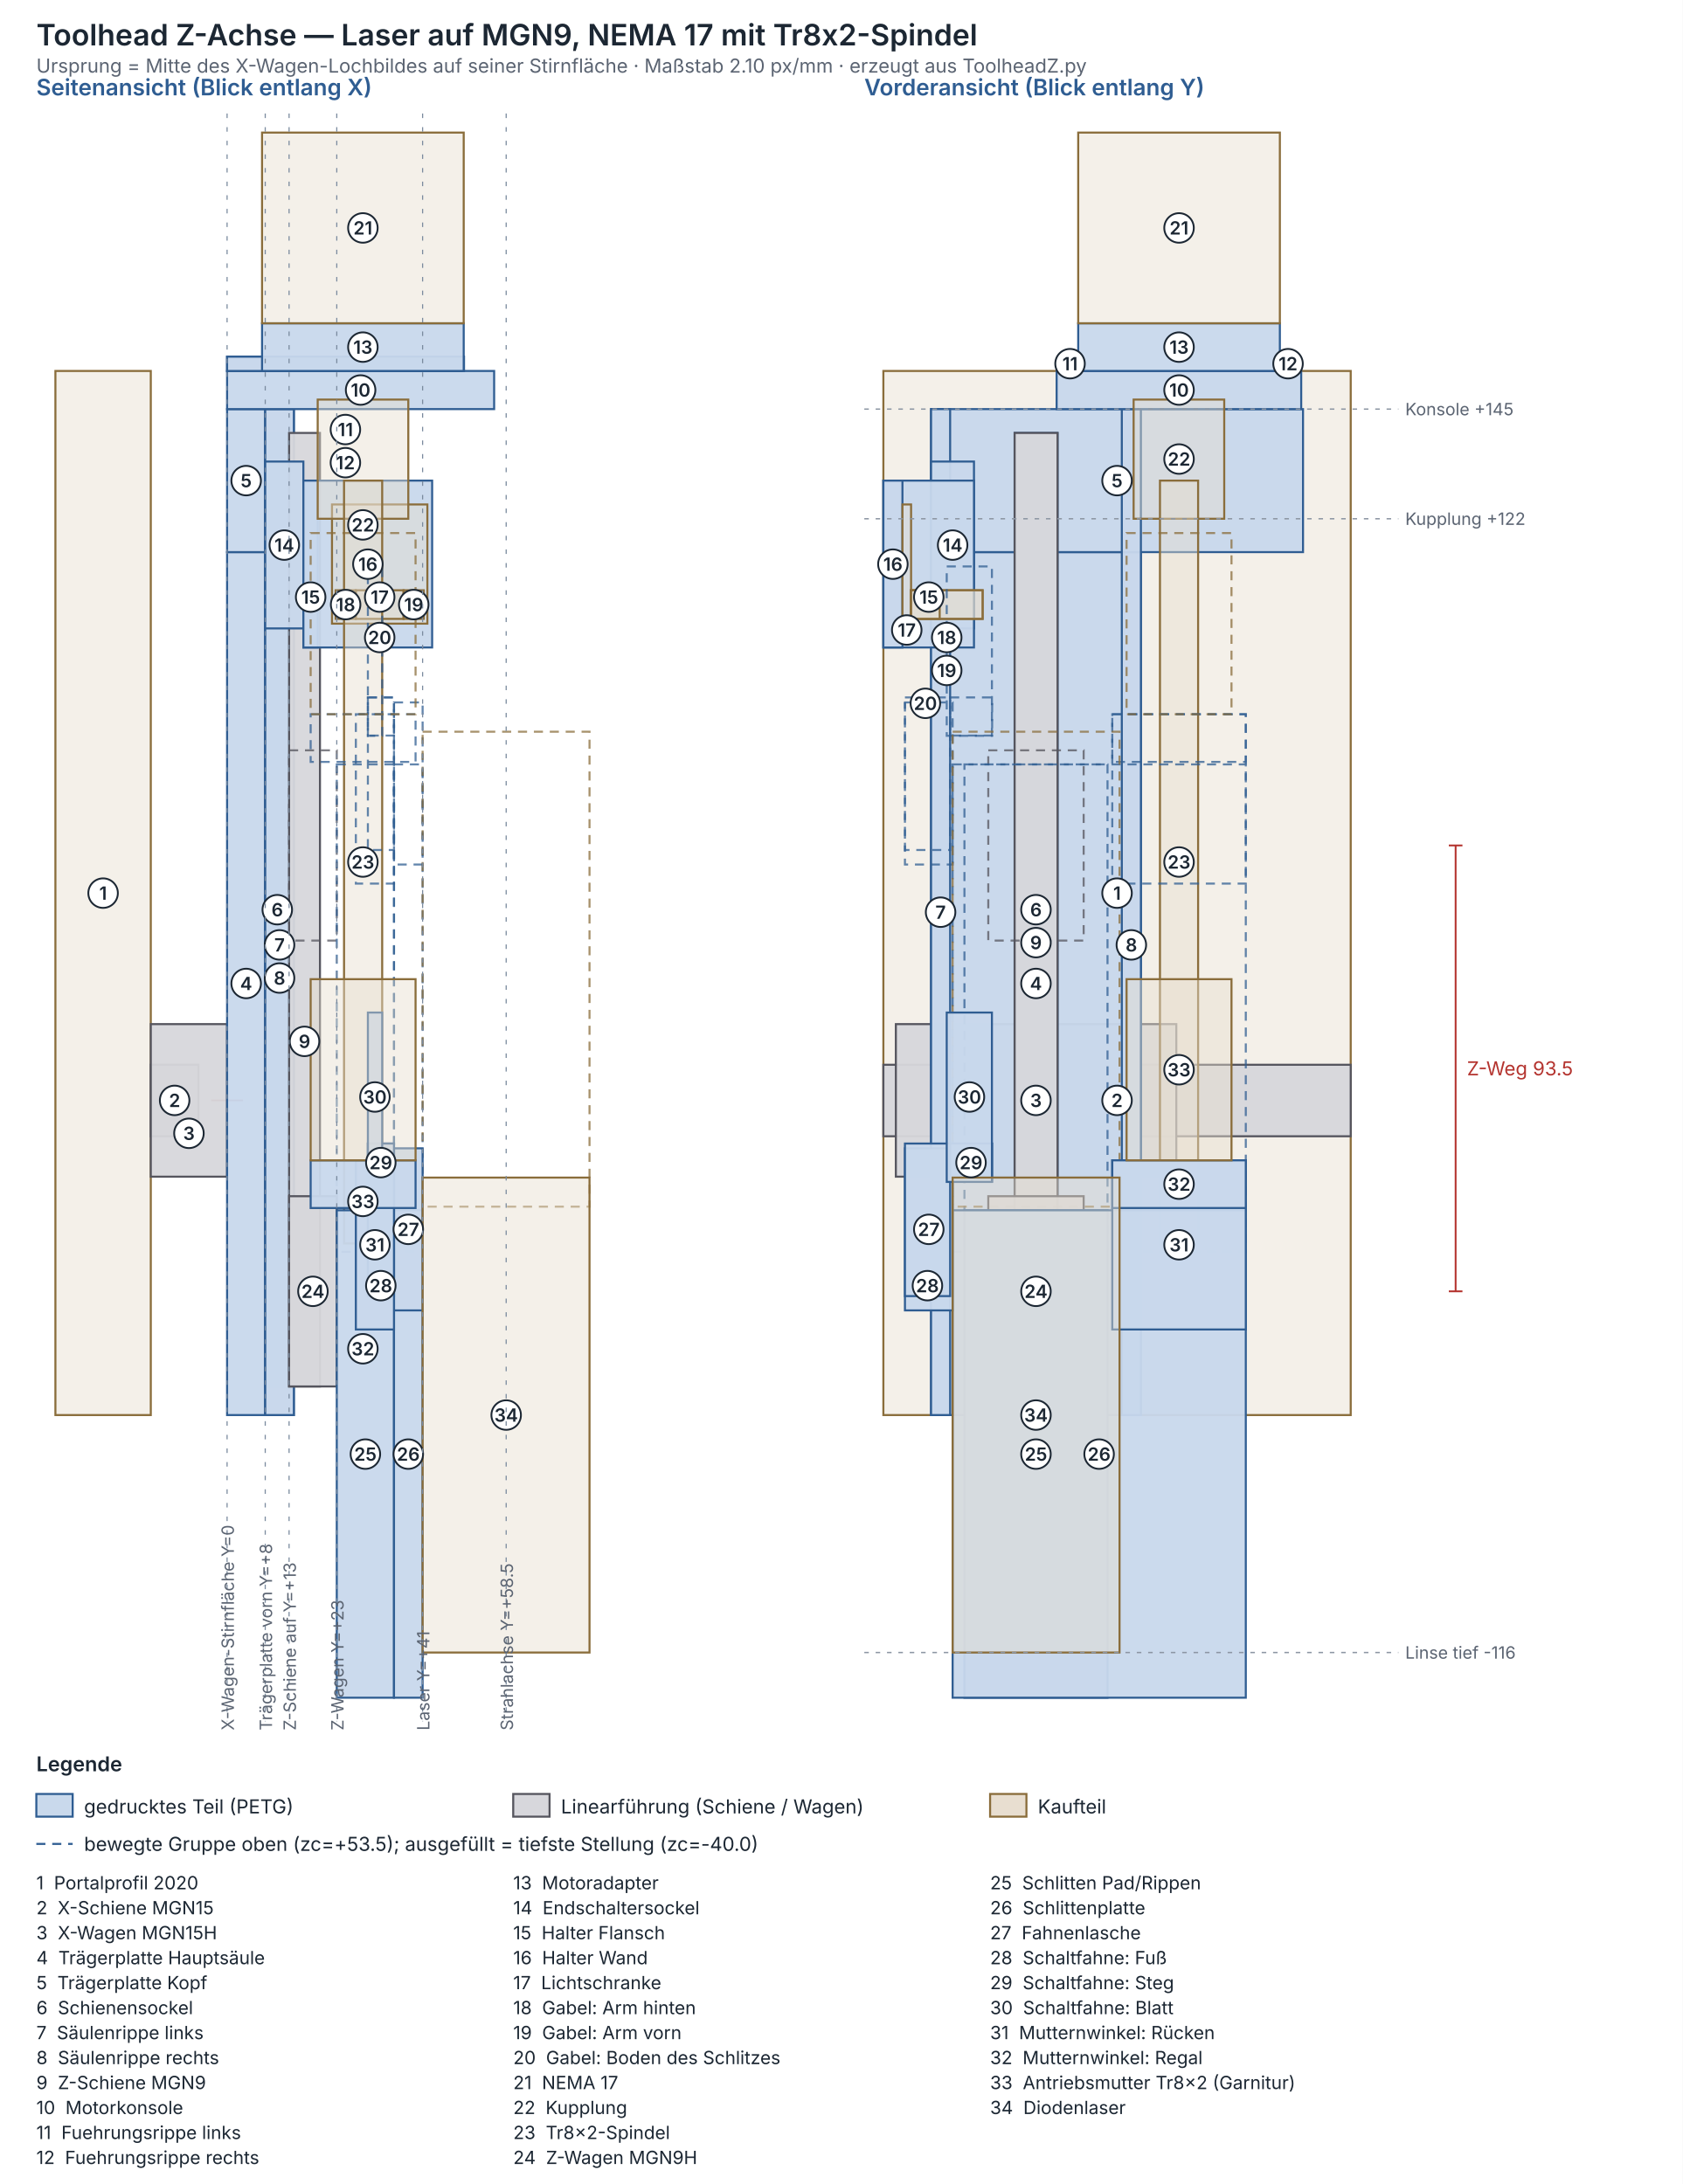
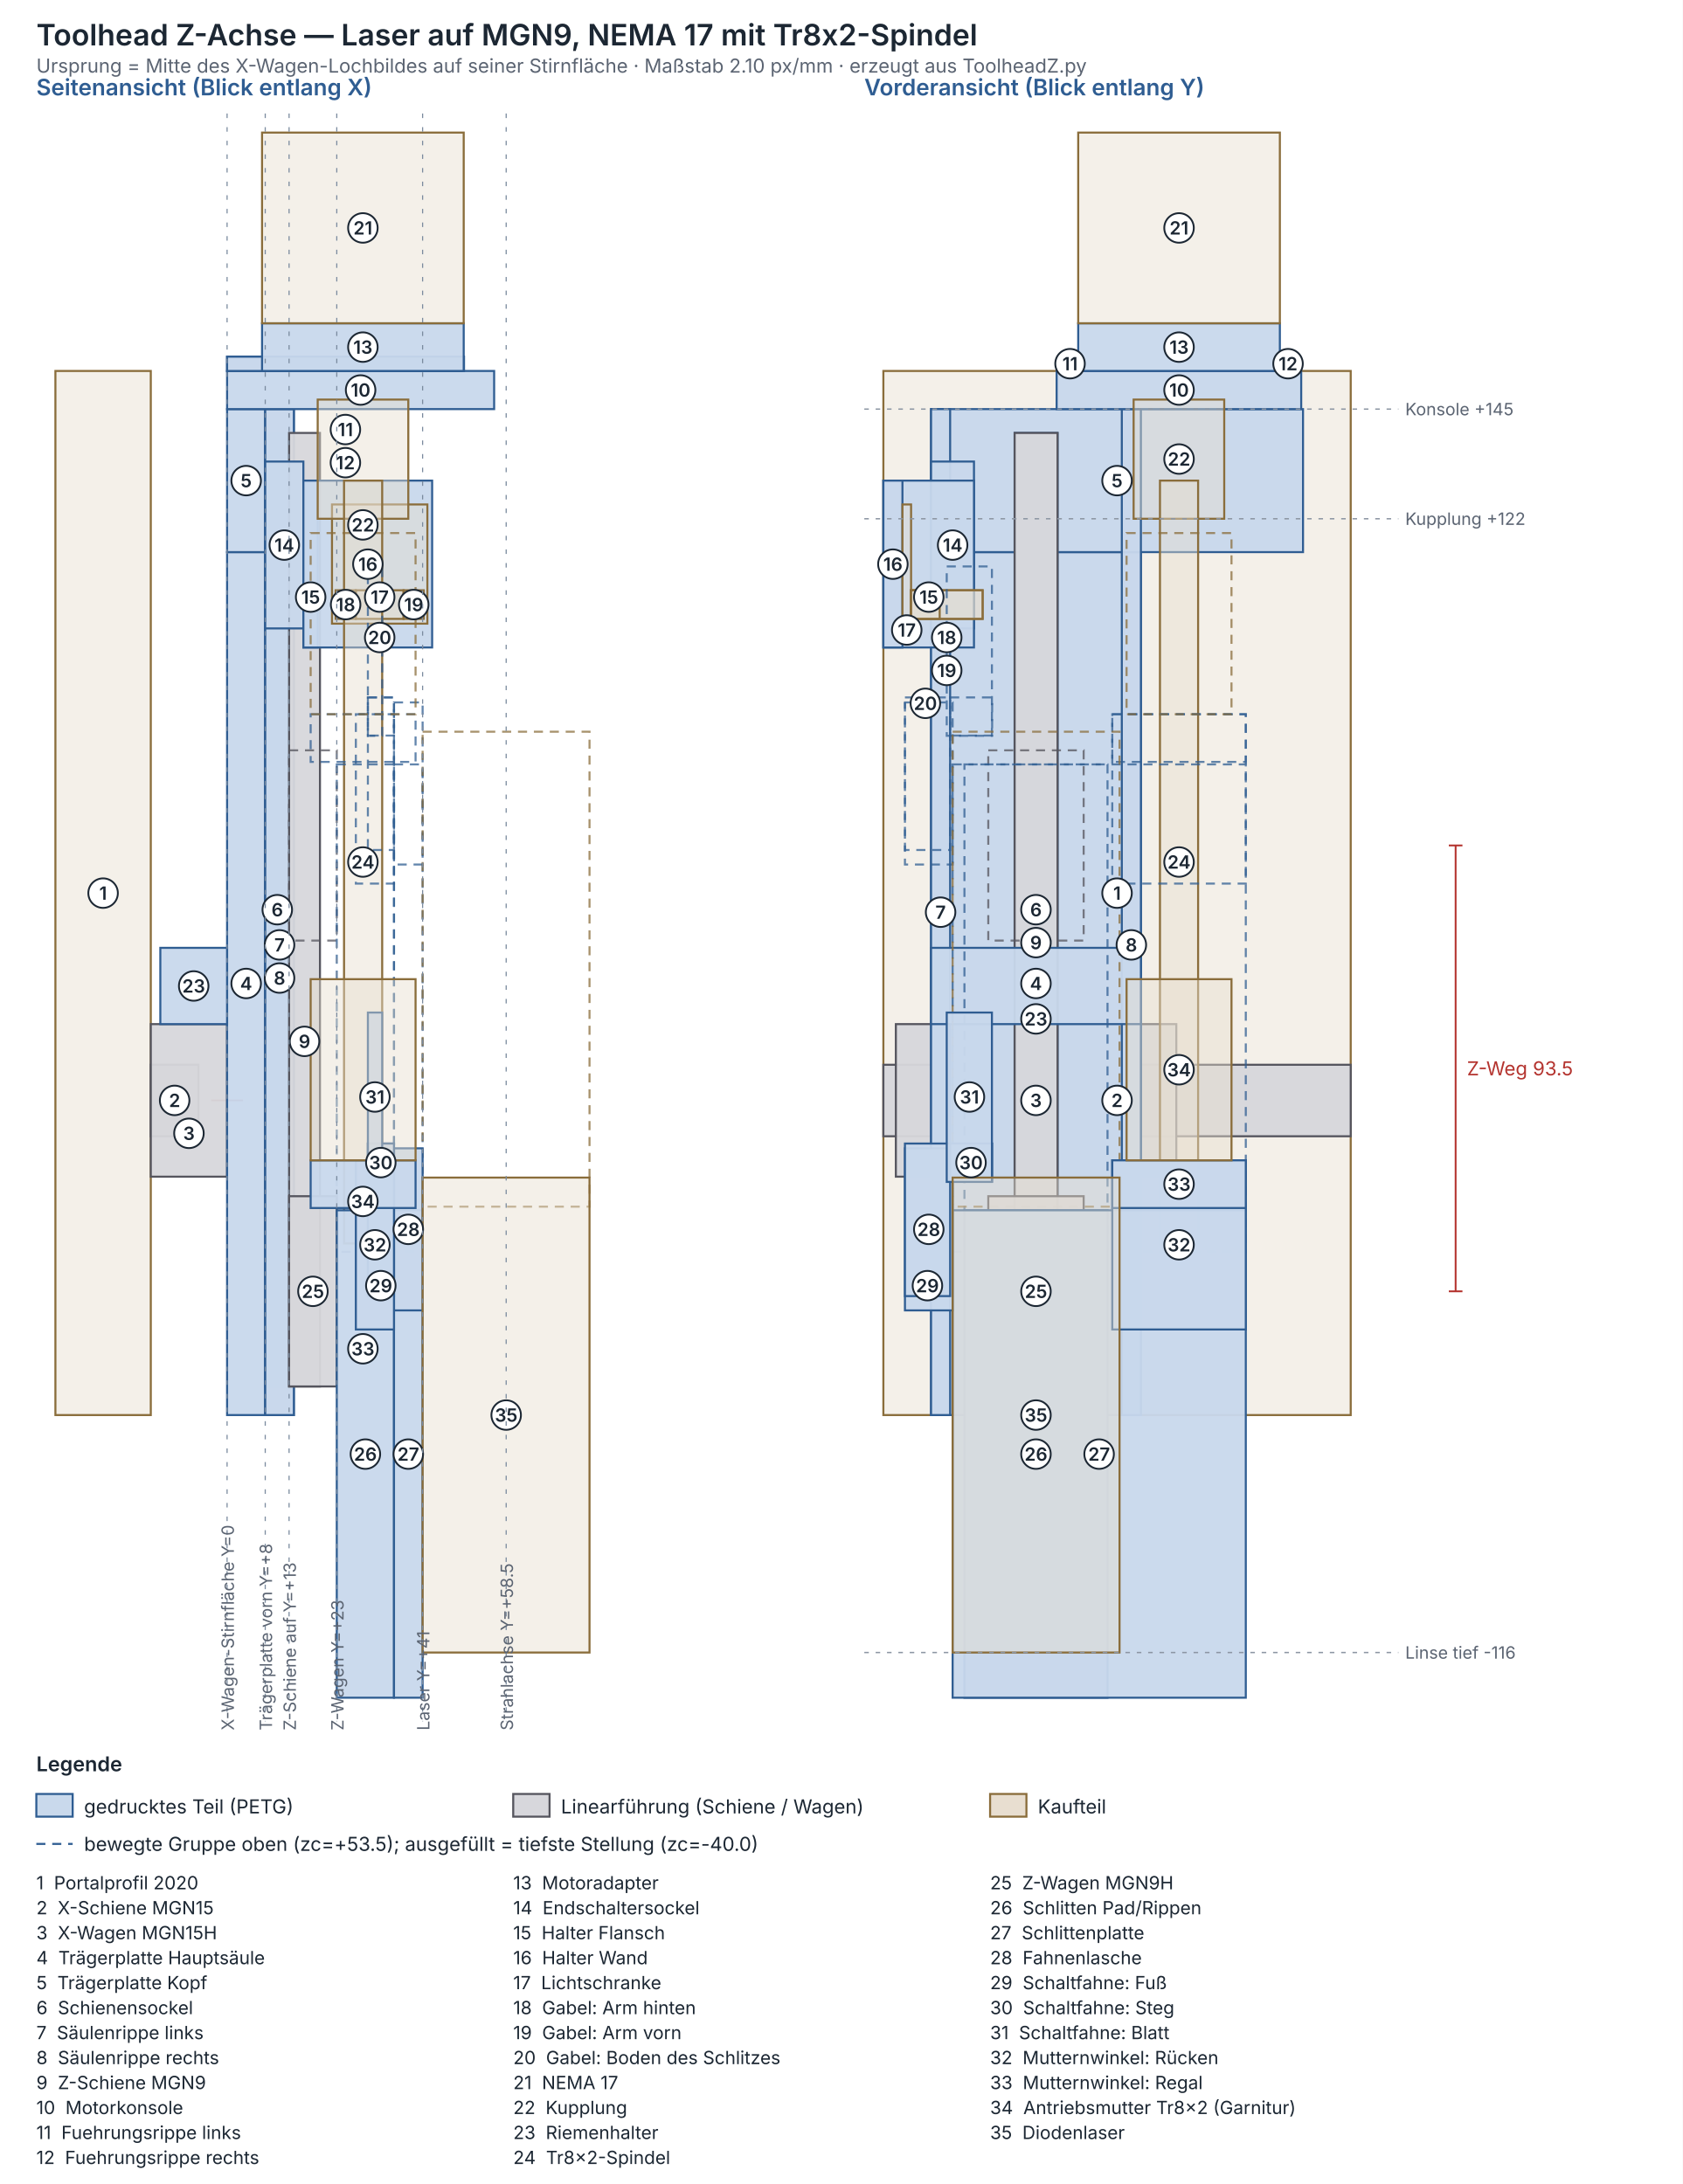
<svg xmlns="http://www.w3.org/2000/svg" width="741" height="962" viewBox="0 0 741 962" font-family="Inter, Helvetica, Arial, sans-serif">
  <rect width="100%" height="100%" fill="#ffffff" />
  <text x="16" y="20" font-size="13" font-weight="600" fill="#1c2733">Toolhead Z-Achse — Laser auf MGN9, NEMA 17 mit Tr8x2-Spindel</text>
  <text x="16" y="32" font-size="8.5" fill="#5b6472">Ursprung = Mitte des X-Wagen-Lochbildes auf seiner Stirnfläche · Maßstab 2.10 px/mm · erzeugt aus ToolheadZ.py</text>
  <text x="16.0" y="42.0" font-size="10" font-weight="600" fill="#2f5d92">Seitenansicht (Blick entlang X)</text>
  <line x1="93.0" y1="484.7" x2="107.0" y2="484.7" stroke="#b4342f" stroke-width="0.7" />
  <line x1="100.0" y1="477.7" x2="100.0" y2="491.7" stroke="#b4342f" stroke-width="0.7" />
  <rect x="24.4" y="163.4" width="42.0" height="459.9" fill="#e8ded0" fill-opacity="0.45" stroke="#8a6d3b" stroke-width="0.9" />
  <rect x="66.4" y="469.0" width="21.0" height="31.5" fill="#d7d7dc" fill-opacity="0.95" stroke="#55555e" stroke-width="0.9" />
  <rect x="66.4" y="451.1" width="33.6" height="67.2" fill="#d7d7dc" fill-opacity="0.95" stroke="#55555e" stroke-width="0.9" />
  <rect x="100.0" y="243.2" width="16.8" height="380.1" fill="#c9d9ec" fill-opacity="0.95" stroke="#2f5d92" stroke-width="0.9" />
  <rect x="100.0" y="180.2" width="16.8" height="63.0" fill="#c9d9ec" fill-opacity="0.95" stroke="#2f5d92" stroke-width="0.9" />
  <rect x="116.8" y="190.7" width="10.5" height="420.0" fill="#c9d9ec" fill-opacity="0.95" stroke="#2f5d92" stroke-width="0.9" />
  <rect x="116.8" y="180.2" width="12.6" height="443.1" fill="#c9d9ec" fill-opacity="0.95" stroke="#2f5d92" stroke-width="0.9" />
  <rect x="116.8" y="180.2" width="12.6" height="443.1" fill="#c9d9ec" fill-opacity="0.95" stroke="#2f5d92" stroke-width="0.9" />
  <rect x="127.3" y="190.7" width="13.6" height="420.0" fill="#d7d7dc" fill-opacity="0.95" stroke="#55555e" stroke-width="0.9" />
  <rect x="100.0" y="163.4" width="117.6" height="16.8" fill="#c9d9ec" fill-opacity="0.95" stroke="#2f5d92" stroke-width="0.9" />
  <rect x="100.0" y="157.1" width="104.3" height="6.3" fill="#c9d9ec" fill-opacity="0.95" stroke="#2f5d92" stroke-width="0.9" />
  <rect x="100.0" y="157.1" width="104.3" height="6.3" fill="#c9d9ec" fill-opacity="0.95" stroke="#2f5d92" stroke-width="0.9" />
  <rect x="115.4" y="142.4" width="88.8" height="21.0" fill="#c9d9ec" fill-opacity="0.95" stroke="#2f5d92" stroke-width="0.9" />
  <rect x="116.8" y="203.3" width="16.8" height="73.5" fill="#c9d9ec" fill-opacity="0.95" stroke="#2f5d92" stroke-width="0.9" />
  <rect x="133.6" y="211.7" width="6.3" height="73.5" fill="#c9d9ec" fill-opacity="0.95" stroke="#2f5d92" stroke-width="0.9" />
  <rect x="133.6" y="211.7" width="56.7" height="73.5" fill="#c9d9ec" fill-opacity="0.95" stroke="#2f5d92" stroke-width="0.9" />
  <rect x="146.2" y="222.2" width="42.0" height="52.5" fill="#e8ded0" fill-opacity="0.45" stroke="#8a6d3b" stroke-width="0.9" />
  <rect x="147.8" y="260.0" width="8.9" height="12.6" fill="#e8ded0" fill-opacity="0.45" stroke="#8a6d3b" stroke-width="0.9" />
  <rect x="177.7" y="260.0" width="8.9" height="12.6" fill="#e8ded0" fill-opacity="0.45" stroke="#8a6d3b" stroke-width="0.9" />
  <rect x="156.7" y="260.0" width="21.0" height="12.6" fill="#e8ded0" fill-opacity="0.45" stroke="#8a6d3b" stroke-width="0.9" />
  <rect x="115.4" y="58.4" width="88.8" height="84.0" fill="#e8ded0" fill-opacity="0.45" stroke="#8a6d3b" stroke-width="0.9" />
  <rect x="139.9" y="176.0" width="39.9" height="52.5" fill="#e8ded0" fill-opacity="0.45" stroke="#8a6d3b" stroke-width="0.9" />
+   <rect x="70.6" y="417.5" width="29.4" height="33.6" fill="#c9d9ec" fill-opacity="0.95" stroke="#2f5d92" stroke-width="0.9" />
  <rect x="151.5" y="211.7" width="16.8" height="336.0" fill="#e8ded0" fill-opacity="0.45" stroke="#8a6d3b" stroke-width="0.9" />
  <rect x="127.3" y="330.5" width="21.0" height="83.8" fill="none" stroke="#55555e" stroke-width="0.9" stroke-dasharray="4 3" opacity="0.75" />
  <rect x="148.3" y="336.7" width="25.2" height="214.7" fill="none" stroke="#2f5d92" stroke-width="0.9" stroke-dasharray="4 3" opacity="0.75" />
  <rect x="173.5" y="336.7" width="12.6" height="214.7" fill="none" stroke="#2f5d92" stroke-width="0.9" stroke-dasharray="4 3" opacity="0.75" />
  <rect x="173.5" y="309.4" width="12.6" height="71.4" fill="none" stroke="#2f5d92" stroke-width="0.9" stroke-dasharray="4 3" opacity="0.75" />
  <rect x="162.0" y="307.2" width="11.5" height="67.2" fill="none" stroke="#2f5d92" stroke-width="0.9" stroke-dasharray="4 3" opacity="0.75" />
  <rect x="162.0" y="307.2" width="11.5" height="16.8" fill="none" stroke="#2f5d92" stroke-width="0.9" stroke-dasharray="4 3" opacity="0.75" />
  <rect x="162.0" y="249.5" width="6.3" height="74.6" fill="none" stroke="#2f5d92" stroke-width="0.9" stroke-dasharray="4 3" opacity="0.75" />
  <rect x="156.7" y="314.6" width="16.8" height="74.6" fill="none" stroke="#2f5d92" stroke-width="0.9" stroke-dasharray="4 3" opacity="0.75" />
  <rect x="136.8" y="314.6" width="46.2" height="21.0" fill="none" stroke="#2f5d92" stroke-width="0.9" stroke-dasharray="4 3" opacity="0.75" />
  <rect x="136.8" y="234.8" width="46.2" height="79.8" fill="none" stroke="#8a6d3b" stroke-width="0.9" stroke-dasharray="4 3" opacity="0.75" />
  <rect x="186.1" y="322.3" width="73.5" height="209.2" fill="none" stroke="#8a6d3b" stroke-width="0.9" stroke-dasharray="4 3" opacity="0.75" />
  <rect x="127.3" y="526.9" width="21.0" height="83.8" fill="#d7d7dc" fill-opacity="0.95" stroke="#55555e" stroke-width="0.9" />
  <rect x="148.3" y="533.1" width="25.2" height="214.7" fill="#c9d9ec" fill-opacity="0.95" stroke="#2f5d92" stroke-width="0.9" />
  <rect x="173.5" y="533.1" width="12.6" height="214.7" fill="#c9d9ec" fill-opacity="0.95" stroke="#2f5d92" stroke-width="0.9" />
  <rect x="173.5" y="505.8" width="12.6" height="71.4" fill="#c9d9ec" fill-opacity="0.95" stroke="#2f5d92" stroke-width="0.9" />
  <rect x="162.0" y="503.7" width="11.5" height="67.2" fill="#c9d9ec" fill-opacity="0.95" stroke="#2f5d92" stroke-width="0.9" />
  <rect x="162.0" y="503.7" width="11.5" height="16.8" fill="#c9d9ec" fill-opacity="0.95" stroke="#2f5d92" stroke-width="0.9" />
  <rect x="162.0" y="446.0" width="6.3" height="74.6" fill="#c9d9ec" fill-opacity="0.95" stroke="#2f5d92" stroke-width="0.9" />
  <rect x="156.7" y="511.1" width="16.8" height="74.5" fill="#c9d9ec" fill-opacity="0.95" stroke="#2f5d92" stroke-width="0.9" />
  <rect x="136.8" y="511.1" width="46.2" height="21.0" fill="#c9d9ec" fill-opacity="0.95" stroke="#2f5d92" stroke-width="0.9" />
  <rect x="136.8" y="431.3" width="46.2" height="79.8" fill="#e8ded0" fill-opacity="0.45" stroke="#8a6d3b" stroke-width="0.9" />
  <rect x="186.1" y="518.7" width="73.5" height="209.2" fill="#e8ded0" fill-opacity="0.45" stroke="#8a6d3b" stroke-width="0.9" />
  <circle cx="45.4" cy="393.4" r="6.5" fill="#ffffff" stroke="#1c2733" stroke-width="0.8" />
  <text x="45.4" y="393.4" text-anchor="middle" dominant-baseline="central" font-size="8" font-weight="600" fill="#1c2733">1</text>
  <circle cx="76.9" cy="484.7" r="6.5" fill="#ffffff" stroke="#1c2733" stroke-width="0.8" />
  <text x="76.9" y="484.7" text-anchor="middle" dominant-baseline="central" font-size="8" font-weight="600" fill="#1c2733">2</text>
  <circle cx="83.2" cy="499.2" r="6.5" fill="#ffffff" stroke="#1c2733" stroke-width="0.8" />
  <text x="83.2" y="499.2" text-anchor="middle" dominant-baseline="central" font-size="8" font-weight="600" fill="#1c2733">3</text>
  <circle cx="108.4" cy="433.2" r="6.5" fill="#ffffff" stroke="#1c2733" stroke-width="0.8" />
  <text x="108.4" y="433.2" text-anchor="middle" dominant-baseline="central" font-size="8" font-weight="600" fill="#1c2733">4</text>
  <circle cx="108.4" cy="211.7" r="6.5" fill="#ffffff" stroke="#1c2733" stroke-width="0.8" />
  <text x="108.4" y="211.7" text-anchor="middle" dominant-baseline="central" font-size="8" font-weight="600" fill="#1c2733">5</text>
  <circle cx="122.1" cy="400.7" r="6.5" fill="#ffffff" stroke="#1c2733" stroke-width="0.8" />
  <text x="122.1" y="400.7" text-anchor="middle" dominant-baseline="central" font-size="8" font-weight="600" fill="#1c2733">6</text>
  <circle cx="123.1" cy="416.2" r="6.5" fill="#ffffff" stroke="#1c2733" stroke-width="0.8" />
  <text x="123.1" y="416.2" text-anchor="middle" dominant-baseline="central" font-size="8" font-weight="600" fill="#1c2733">7</text>
  <circle cx="123.1" cy="430.8" r="6.5" fill="#ffffff" stroke="#1c2733" stroke-width="0.8" />
  <text x="123.1" y="430.8" text-anchor="middle" dominant-baseline="central" font-size="8" font-weight="600" fill="#1c2733">8</text>
  <circle cx="134.1" cy="458.7" r="6.5" fill="#ffffff" stroke="#1c2733" stroke-width="0.8" />
  <text x="134.1" y="458.7" text-anchor="middle" dominant-baseline="central" font-size="8" font-weight="600" fill="#1c2733">9</text>
  <circle cx="158.8" cy="171.8" r="6.5" fill="#ffffff" stroke="#1c2733" stroke-width="0.8" />
  <text x="158.8" y="171.8" text-anchor="middle" dominant-baseline="central" font-size="8" font-weight="600" fill="#1c2733">10</text>
  <circle cx="152.1" cy="189.2" r="6.5" fill="#ffffff" stroke="#1c2733" stroke-width="0.8" />
  <text x="152.1" y="189.2" text-anchor="middle" dominant-baseline="central" font-size="8" font-weight="600" fill="#1c2733">11</text>
  <circle cx="152.1" cy="203.8" r="6.5" fill="#ffffff" stroke="#1c2733" stroke-width="0.8" />
  <text x="152.1" y="203.8" text-anchor="middle" dominant-baseline="central" font-size="8" font-weight="600" fill="#1c2733">12</text>
  <circle cx="159.8" cy="152.9" r="6.5" fill="#ffffff" stroke="#1c2733" stroke-width="0.8" />
  <text x="159.8" y="152.9" text-anchor="middle" dominant-baseline="central" font-size="8" font-weight="600" fill="#1c2733">13</text>
  <circle cx="125.2" cy="240.1" r="6.5" fill="#ffffff" stroke="#1c2733" stroke-width="0.8" />
  <text x="125.2" y="240.1" text-anchor="middle" dominant-baseline="central" font-size="8" font-weight="600" fill="#1c2733">14</text>
  <circle cx="136.8" cy="263.0" r="6.5" fill="#ffffff" stroke="#1c2733" stroke-width="0.8" />
  <text x="136.8" y="263.0" text-anchor="middle" dominant-baseline="central" font-size="8" font-weight="600" fill="#1c2733">15</text>
  <circle cx="162.0" cy="248.5" r="6.5" fill="#ffffff" stroke="#1c2733" stroke-width="0.8" />
  <text x="162.0" y="248.5" text-anchor="middle" dominant-baseline="central" font-size="8" font-weight="600" fill="#1c2733">16</text>
  <circle cx="167.2" cy="263.0" r="6.5" fill="#ffffff" stroke="#1c2733" stroke-width="0.8" />
  <text x="167.2" y="263.0" text-anchor="middle" dominant-baseline="central" font-size="8" font-weight="600" fill="#1c2733">17</text>
  <circle cx="152.2" cy="266.3" r="6.5" fill="#ffffff" stroke="#1c2733" stroke-width="0.8" />
  <text x="152.2" y="266.3" text-anchor="middle" dominant-baseline="central" font-size="8" font-weight="600" fill="#1c2733">18</text>
  <circle cx="182.2" cy="266.3" r="6.5" fill="#ffffff" stroke="#1c2733" stroke-width="0.8" />
  <text x="182.2" y="266.3" text-anchor="middle" dominant-baseline="central" font-size="8" font-weight="600" fill="#1c2733">19</text>
  <circle cx="167.2" cy="280.8" r="6.5" fill="#ffffff" stroke="#1c2733" stroke-width="0.8" />
  <text x="167.2" y="280.8" text-anchor="middle" dominant-baseline="central" font-size="8" font-weight="600" fill="#1c2733">20</text>
  <circle cx="159.8" cy="100.4" r="6.5" fill="#ffffff" stroke="#1c2733" stroke-width="0.8" />
  <text x="159.8" y="100.4" text-anchor="middle" dominant-baseline="central" font-size="8" font-weight="600" fill="#1c2733">21</text>
  <circle cx="159.8" cy="231.2" r="6.5" fill="#ffffff" stroke="#1c2733" stroke-width="0.8" />
  <text x="159.8" y="231.2" text-anchor="middle" dominant-baseline="central" font-size="8" font-weight="600" fill="#1c2733">22</text>
+   <circle cx="85.3" cy="434.3" r="6.5" fill="#ffffff" stroke="#1c2733" stroke-width="0.8" />
+   <text x="85.3" y="434.3" text-anchor="middle" dominant-baseline="central" font-size="8" font-weight="600" fill="#1c2733">23</text>
  <circle cx="159.8" cy="379.7" r="6.5" fill="#ffffff" stroke="#1c2733" stroke-width="0.8" />
-   <text x="159.8" y="379.7" text-anchor="middle" dominant-baseline="central" font-size="8" font-weight="600" fill="#1c2733">23</text>
+   <text x="159.8" y="379.7" text-anchor="middle" dominant-baseline="central" font-size="8" font-weight="600" fill="#1c2733">24</text>
  <circle cx="137.8" cy="568.8" r="6.5" fill="#ffffff" stroke="#1c2733" stroke-width="0.8" />
-   <text x="137.8" y="568.8" text-anchor="middle" dominant-baseline="central" font-size="8" font-weight="600" fill="#1c2733">24</text>
+   <text x="137.8" y="568.8" text-anchor="middle" dominant-baseline="central" font-size="8" font-weight="600" fill="#1c2733">25</text>
  <circle cx="160.9" cy="640.5" r="6.5" fill="#ffffff" stroke="#1c2733" stroke-width="0.8" />
-   <text x="160.9" y="640.5" text-anchor="middle" dominant-baseline="central" font-size="8" font-weight="600" fill="#1c2733">25</text>
+   <text x="160.9" y="640.5" text-anchor="middle" dominant-baseline="central" font-size="8" font-weight="600" fill="#1c2733">26</text>
  <circle cx="179.8" cy="640.5" r="6.5" fill="#ffffff" stroke="#1c2733" stroke-width="0.8" />
-   <text x="179.8" y="640.5" text-anchor="middle" dominant-baseline="central" font-size="8" font-weight="600" fill="#1c2733">26</text>
+   <text x="179.8" y="640.5" text-anchor="middle" dominant-baseline="central" font-size="8" font-weight="600" fill="#1c2733">27</text>
  <circle cx="179.8" cy="541.5" r="6.5" fill="#ffffff" stroke="#1c2733" stroke-width="0.8" />
-   <text x="179.8" y="541.5" text-anchor="middle" dominant-baseline="central" font-size="8" font-weight="600" fill="#1c2733">27</text>
+   <text x="179.8" y="541.5" text-anchor="middle" dominant-baseline="central" font-size="8" font-weight="600" fill="#1c2733">28</text>
  <circle cx="167.7" cy="566.3" r="6.5" fill="#ffffff" stroke="#1c2733" stroke-width="0.8" />
-   <text x="167.7" y="566.3" text-anchor="middle" dominant-baseline="central" font-size="8" font-weight="600" fill="#1c2733">28</text>
+   <text x="167.7" y="566.3" text-anchor="middle" dominant-baseline="central" font-size="8" font-weight="600" fill="#1c2733">29</text>
  <circle cx="167.7" cy="512.1" r="6.5" fill="#ffffff" stroke="#1c2733" stroke-width="0.8" />
-   <text x="167.7" y="512.1" text-anchor="middle" dominant-baseline="central" font-size="8" font-weight="600" fill="#1c2733">29</text>
+   <text x="167.7" y="512.1" text-anchor="middle" dominant-baseline="central" font-size="8" font-weight="600" fill="#1c2733">30</text>
  <circle cx="165.1" cy="483.2" r="6.5" fill="#ffffff" stroke="#1c2733" stroke-width="0.8" />
-   <text x="165.1" y="483.2" text-anchor="middle" dominant-baseline="central" font-size="8" font-weight="600" fill="#1c2733">30</text>
+   <text x="165.1" y="483.2" text-anchor="middle" dominant-baseline="central" font-size="8" font-weight="600" fill="#1c2733">31</text>
  <circle cx="165.1" cy="548.3" r="6.5" fill="#ffffff" stroke="#1c2733" stroke-width="0.8" />
-   <text x="165.1" y="548.3" text-anchor="middle" dominant-baseline="central" font-size="8" font-weight="600" fill="#1c2733">31</text>
+   <text x="165.1" y="548.3" text-anchor="middle" dominant-baseline="central" font-size="8" font-weight="600" fill="#1c2733">32</text>
  <circle cx="159.8" cy="594.1" r="6.5" fill="#ffffff" stroke="#1c2733" stroke-width="0.8" />
-   <text x="159.8" y="594.1" text-anchor="middle" dominant-baseline="central" font-size="8" font-weight="600" fill="#1c2733">32</text>
+   <text x="159.8" y="594.1" text-anchor="middle" dominant-baseline="central" font-size="8" font-weight="600" fill="#1c2733">33</text>
  <circle cx="159.8" cy="529.2" r="6.5" fill="#ffffff" stroke="#1c2733" stroke-width="0.8" />
-   <text x="159.8" y="529.2" text-anchor="middle" dominant-baseline="central" font-size="8" font-weight="600" fill="#1c2733">33</text>
+   <text x="159.8" y="529.2" text-anchor="middle" dominant-baseline="central" font-size="8" font-weight="600" fill="#1c2733">34</text>
  <circle cx="222.9" cy="623.3" r="6.5" fill="#ffffff" stroke="#1c2733" stroke-width="0.8" />
-   <text x="222.9" y="623.3" text-anchor="middle" dominant-baseline="central" font-size="8" font-weight="600" fill="#1c2733">34</text>
+   <text x="222.9" y="623.3" text-anchor="middle" dominant-baseline="central" font-size="8" font-weight="600" fill="#1c2733">35</text>
  <text x="380.6" y="42.0" font-size="10" font-weight="600" fill="#2f5d92">Vorderansicht (Blick entlang Y)</text>
  <line x1="449.2" y1="484.7" x2="463.2" y2="484.7" stroke="#b4342f" stroke-width="0.7" />
  <line x1="456.2" y1="477.7" x2="456.2" y2="491.7" stroke="#b4342f" stroke-width="0.7" />
  <rect x="389.0" y="163.4" width="205.8" height="459.9" fill="#e8ded0" fill-opacity="0.45" stroke="#8a6d3b" stroke-width="0.9" />
  <rect x="389.0" y="469.0" width="205.8" height="31.5" fill="#d7d7dc" fill-opacity="0.95" stroke="#55555e" stroke-width="0.9" />
  <rect x="394.5" y="451.1" width="123.5" height="67.2" fill="#d7d7dc" fill-opacity="0.95" stroke="#55555e" stroke-width="0.9" />
  <rect x="410.0" y="243.2" width="92.4" height="380.1" fill="#c9d9ec" fill-opacity="0.95" stroke="#2f5d92" stroke-width="0.9" />
  <rect x="410.0" y="180.2" width="163.8" height="63.0" fill="#c9d9ec" fill-opacity="0.95" stroke="#2f5d92" stroke-width="0.9" />
  <rect x="446.8" y="190.7" width="18.9" height="420.0" fill="#c9d9ec" fill-opacity="0.95" stroke="#2f5d92" stroke-width="0.9" />
  <rect x="410.0" y="180.2" width="8.4" height="443.1" fill="#c9d9ec" fill-opacity="0.95" stroke="#2f5d92" stroke-width="0.9" />
  <rect x="494.0" y="180.2" width="8.4" height="443.1" fill="#c9d9ec" fill-opacity="0.95" stroke="#2f5d92" stroke-width="0.9" />
  <rect x="446.8" y="190.7" width="18.9" height="420.0" fill="#d7d7dc" fill-opacity="0.95" stroke="#55555e" stroke-width="0.9" />
  <rect x="465.3" y="163.4" width="107.7" height="16.8" fill="#c9d9ec" fill-opacity="0.95" stroke="#2f5d92" stroke-width="0.9" />
  <rect x="468.1" y="157.1" width="6.3" height="6.3" fill="#c9d9ec" fill-opacity="0.95" stroke="#2f5d92" stroke-width="0.9" />
  <rect x="564.0" y="157.1" width="6.3" height="6.3" fill="#c9d9ec" fill-opacity="0.95" stroke="#2f5d92" stroke-width="0.9" />
  <rect x="474.8" y="142.4" width="88.8" height="21.0" fill="#c9d9ec" fill-opacity="0.95" stroke="#2f5d92" stroke-width="0.9" />
  <rect x="410.0" y="203.3" width="18.9" height="73.5" fill="#c9d9ec" fill-opacity="0.95" stroke="#2f5d92" stroke-width="0.9" />
  <rect x="389.0" y="211.7" width="39.9" height="73.5" fill="#c9d9ec" fill-opacity="0.95" stroke="#2f5d92" stroke-width="0.9" />
  <rect x="389.0" y="211.7" width="8.4" height="73.5" fill="#c9d9ec" fill-opacity="0.95" stroke="#2f5d92" stroke-width="0.9" />
  <rect x="397.4" y="222.2" width="3.8" height="52.5" fill="#e8ded0" fill-opacity="0.45" stroke="#8a6d3b" stroke-width="0.9" />
  <rect x="401.2" y="260.0" width="31.5" height="12.6" fill="#e8ded0" fill-opacity="0.45" stroke="#8a6d3b" stroke-width="0.9" />
  <rect x="401.2" y="260.0" width="31.5" height="12.6" fill="#e8ded0" fill-opacity="0.45" stroke="#8a6d3b" stroke-width="0.9" />
  <rect x="401.2" y="260.0" width="12.6" height="12.6" fill="#e8ded0" fill-opacity="0.45" stroke="#8a6d3b" stroke-width="0.9" />
  <rect x="474.8" y="58.4" width="88.8" height="84.0" fill="#e8ded0" fill-opacity="0.45" stroke="#8a6d3b" stroke-width="0.9" />
  <rect x="499.2" y="176.0" width="39.9" height="52.5" fill="#e8ded0" fill-opacity="0.45" stroke="#8a6d3b" stroke-width="0.9" />
+   <rect x="410.0" y="417.5" width="92.4" height="33.6" fill="#c9d9ec" fill-opacity="0.95" stroke="#2f5d92" stroke-width="0.9" />
  <rect x="510.8" y="211.7" width="16.8" height="336.0" fill="#e8ded0" fill-opacity="0.45" stroke="#8a6d3b" stroke-width="0.9" />
  <rect x="435.2" y="330.5" width="42.0" height="83.8" fill="none" stroke="#55555e" stroke-width="0.9" stroke-dasharray="4 3" opacity="0.75" />
  <rect x="424.7" y="336.7" width="63.0" height="214.7" fill="none" stroke="#2f5d92" stroke-width="0.9" stroke-dasharray="4 3" opacity="0.75" />
  <rect x="419.5" y="336.7" width="129.1" height="214.7" fill="none" stroke="#2f5d92" stroke-width="0.9" stroke-dasharray="4 3" opacity="0.75" />
  <rect x="398.5" y="309.4" width="21.0" height="71.4" fill="none" stroke="#2f5d92" stroke-width="0.9" stroke-dasharray="4 3" opacity="0.75" />
  <rect x="398.5" y="307.2" width="19.9" height="67.2" fill="none" stroke="#2f5d92" stroke-width="0.9" stroke-dasharray="4 3" opacity="0.75" />
  <rect x="418.4" y="307.2" width="18.5" height="16.8" fill="none" stroke="#2f5d92" stroke-width="0.9" stroke-dasharray="4 3" opacity="0.75" />
  <rect x="416.9" y="249.5" width="19.9" height="74.6" fill="none" stroke="#2f5d92" stroke-width="0.9" stroke-dasharray="4 3" opacity="0.75" />
  <rect x="489.8" y="314.6" width="58.8" height="74.6" fill="none" stroke="#2f5d92" stroke-width="0.9" stroke-dasharray="4 3" opacity="0.75" />
  <rect x="489.8" y="314.6" width="58.8" height="21.0" fill="none" stroke="#2f5d92" stroke-width="0.9" stroke-dasharray="4 3" opacity="0.75" />
  <rect x="496.1" y="234.8" width="46.2" height="79.8" fill="none" stroke="#8a6d3b" stroke-width="0.9" stroke-dasharray="4 3" opacity="0.75" />
  <rect x="419.5" y="322.3" width="73.5" height="209.2" fill="none" stroke="#8a6d3b" stroke-width="0.9" stroke-dasharray="4 3" opacity="0.75" />
  <rect x="435.2" y="526.9" width="42.0" height="83.8" fill="#d7d7dc" fill-opacity="0.95" stroke="#55555e" stroke-width="0.9" />
  <rect x="424.7" y="533.1" width="63.0" height="214.7" fill="#c9d9ec" fill-opacity="0.95" stroke="#2f5d92" stroke-width="0.9" />
  <rect x="419.5" y="533.1" width="129.1" height="214.7" fill="#c9d9ec" fill-opacity="0.95" stroke="#2f5d92" stroke-width="0.9" />
  <rect x="398.5" y="505.8" width="21.0" height="71.4" fill="#c9d9ec" fill-opacity="0.95" stroke="#2f5d92" stroke-width="0.9" />
  <rect x="398.5" y="503.7" width="19.9" height="67.2" fill="#c9d9ec" fill-opacity="0.95" stroke="#2f5d92" stroke-width="0.9" />
  <rect x="418.4" y="503.7" width="18.5" height="16.8" fill="#c9d9ec" fill-opacity="0.95" stroke="#2f5d92" stroke-width="0.9" />
  <rect x="416.9" y="446.0" width="19.9" height="74.6" fill="#c9d9ec" fill-opacity="0.95" stroke="#2f5d92" stroke-width="0.9" />
  <rect x="489.8" y="511.1" width="58.8" height="74.5" fill="#c9d9ec" fill-opacity="0.95" stroke="#2f5d92" stroke-width="0.9" />
  <rect x="489.8" y="511.1" width="58.8" height="21.0" fill="#c9d9ec" fill-opacity="0.95" stroke="#2f5d92" stroke-width="0.9" />
  <rect x="496.1" y="431.3" width="46.2" height="79.8" fill="#e8ded0" fill-opacity="0.45" stroke="#8a6d3b" stroke-width="0.9" />
  <rect x="419.5" y="518.7" width="73.5" height="209.2" fill="#e8ded0" fill-opacity="0.45" stroke="#8a6d3b" stroke-width="0.9" />
  <circle cx="491.9" cy="393.4" r="6.5" fill="#ffffff" stroke="#1c2733" stroke-width="0.8" />
  <text x="491.9" y="393.4" text-anchor="middle" dominant-baseline="central" font-size="8" font-weight="600" fill="#1c2733">1</text>
  <circle cx="491.9" cy="484.7" r="6.5" fill="#ffffff" stroke="#1c2733" stroke-width="0.8" />
  <text x="491.9" y="484.7" text-anchor="middle" dominant-baseline="central" font-size="8" font-weight="600" fill="#1c2733">2</text>
  <circle cx="456.2" cy="484.7" r="6.5" fill="#ffffff" stroke="#1c2733" stroke-width="0.8" />
  <text x="456.2" y="484.7" text-anchor="middle" dominant-baseline="central" font-size="8" font-weight="600" fill="#1c2733">3</text>
  <circle cx="456.2" cy="433.2" r="6.5" fill="#ffffff" stroke="#1c2733" stroke-width="0.8" />
  <text x="456.2" y="433.2" text-anchor="middle" dominant-baseline="central" font-size="8" font-weight="600" fill="#1c2733">4</text>
  <circle cx="491.9" cy="211.7" r="6.5" fill="#ffffff" stroke="#1c2733" stroke-width="0.8" />
  <text x="491.9" y="211.7" text-anchor="middle" dominant-baseline="central" font-size="8" font-weight="600" fill="#1c2733">5</text>
  <circle cx="456.2" cy="400.7" r="6.5" fill="#ffffff" stroke="#1c2733" stroke-width="0.8" />
  <text x="456.2" y="400.7" text-anchor="middle" dominant-baseline="central" font-size="8" font-weight="600" fill="#1c2733">6</text>
  <circle cx="414.2" cy="401.8" r="6.5" fill="#ffffff" stroke="#1c2733" stroke-width="0.8" />
  <text x="414.2" y="401.8" text-anchor="middle" dominant-baseline="central" font-size="8" font-weight="600" fill="#1c2733">7</text>
  <circle cx="498.2" cy="416.2" r="6.5" fill="#ffffff" stroke="#1c2733" stroke-width="0.8" />
  <text x="498.2" y="416.2" text-anchor="middle" dominant-baseline="central" font-size="8" font-weight="600" fill="#1c2733">8</text>
  <circle cx="456.2" cy="415.2" r="6.5" fill="#ffffff" stroke="#1c2733" stroke-width="0.8" />
  <text x="456.2" y="415.2" text-anchor="middle" dominant-baseline="central" font-size="8" font-weight="600" fill="#1c2733">9</text>
  <circle cx="519.2" cy="171.8" r="6.5" fill="#ffffff" stroke="#1c2733" stroke-width="0.8" />
  <text x="519.2" y="171.8" text-anchor="middle" dominant-baseline="central" font-size="8" font-weight="600" fill="#1c2733">10</text>
  <circle cx="471.2" cy="160.2" r="6.5" fill="#ffffff" stroke="#1c2733" stroke-width="0.8" />
  <text x="471.2" y="160.2" text-anchor="middle" dominant-baseline="central" font-size="8" font-weight="600" fill="#1c2733">11</text>
  <circle cx="567.2" cy="160.2" r="6.5" fill="#ffffff" stroke="#1c2733" stroke-width="0.8" />
  <text x="567.2" y="160.2" text-anchor="middle" dominant-baseline="central" font-size="8" font-weight="600" fill="#1c2733">12</text>
  <circle cx="519.2" cy="152.9" r="6.5" fill="#ffffff" stroke="#1c2733" stroke-width="0.8" />
  <text x="519.2" y="152.9" text-anchor="middle" dominant-baseline="central" font-size="8" font-weight="600" fill="#1c2733">13</text>
  <circle cx="419.5" cy="240.1" r="6.5" fill="#ffffff" stroke="#1c2733" stroke-width="0.8" />
  <text x="419.5" y="240.1" text-anchor="middle" dominant-baseline="central" font-size="8" font-weight="600" fill="#1c2733">14</text>
  <circle cx="409.0" cy="263.0" r="6.5" fill="#ffffff" stroke="#1c2733" stroke-width="0.8" />
  <text x="409.0" y="263.0" text-anchor="middle" dominant-baseline="central" font-size="8" font-weight="600" fill="#1c2733">15</text>
  <circle cx="393.2" cy="248.5" r="6.5" fill="#ffffff" stroke="#1c2733" stroke-width="0.8" />
  <text x="393.2" y="248.5" text-anchor="middle" dominant-baseline="central" font-size="8" font-weight="600" fill="#1c2733">16</text>
  <circle cx="399.3" cy="277.5" r="6.5" fill="#ffffff" stroke="#1c2733" stroke-width="0.8" />
  <text x="399.3" y="277.5" text-anchor="middle" dominant-baseline="central" font-size="8" font-weight="600" fill="#1c2733">17</text>
  <circle cx="416.9" cy="280.8" r="6.5" fill="#ffffff" stroke="#1c2733" stroke-width="0.8" />
  <text x="416.9" y="280.8" text-anchor="middle" dominant-baseline="central" font-size="8" font-weight="600" fill="#1c2733">18</text>
  <circle cx="416.9" cy="295.3" r="6.5" fill="#ffffff" stroke="#1c2733" stroke-width="0.8" />
  <text x="416.9" y="295.3" text-anchor="middle" dominant-baseline="central" font-size="8" font-weight="600" fill="#1c2733">19</text>
  <circle cx="407.5" cy="309.8" r="6.5" fill="#ffffff" stroke="#1c2733" stroke-width="0.8" />
  <text x="407.5" y="309.8" text-anchor="middle" dominant-baseline="central" font-size="8" font-weight="600" fill="#1c2733">20</text>
  <circle cx="519.2" cy="100.4" r="6.5" fill="#ffffff" stroke="#1c2733" stroke-width="0.8" />
  <text x="519.2" y="100.4" text-anchor="middle" dominant-baseline="central" font-size="8" font-weight="600" fill="#1c2733">21</text>
  <circle cx="519.2" cy="202.2" r="6.5" fill="#ffffff" stroke="#1c2733" stroke-width="0.8" />
  <text x="519.2" y="202.2" text-anchor="middle" dominant-baseline="central" font-size="8" font-weight="600" fill="#1c2733">22</text>
+   <circle cx="456.2" cy="448.8" r="6.5" fill="#ffffff" stroke="#1c2733" stroke-width="0.8" />
+   <text x="456.2" y="448.8" text-anchor="middle" dominant-baseline="central" font-size="8" font-weight="600" fill="#1c2733">23</text>
  <circle cx="519.2" cy="379.7" r="6.5" fill="#ffffff" stroke="#1c2733" stroke-width="0.8" />
-   <text x="519.2" y="379.7" text-anchor="middle" dominant-baseline="central" font-size="8" font-weight="600" fill="#1c2733">23</text>
+   <text x="519.2" y="379.7" text-anchor="middle" dominant-baseline="central" font-size="8" font-weight="600" fill="#1c2733">24</text>
  <circle cx="456.2" cy="568.8" r="6.5" fill="#ffffff" stroke="#1c2733" stroke-width="0.8" />
-   <text x="456.2" y="568.8" text-anchor="middle" dominant-baseline="central" font-size="8" font-weight="600" fill="#1c2733">24</text>
+   <text x="456.2" y="568.8" text-anchor="middle" dominant-baseline="central" font-size="8" font-weight="600" fill="#1c2733">25</text>
  <circle cx="456.2" cy="640.5" r="6.5" fill="#ffffff" stroke="#1c2733" stroke-width="0.8" />
-   <text x="456.2" y="640.5" text-anchor="middle" dominant-baseline="central" font-size="8" font-weight="600" fill="#1c2733">25</text>
+   <text x="456.2" y="640.5" text-anchor="middle" dominant-baseline="central" font-size="8" font-weight="600" fill="#1c2733">26</text>
  <circle cx="484.0" cy="640.5" r="6.5" fill="#ffffff" stroke="#1c2733" stroke-width="0.8" />
-   <text x="484.0" y="640.5" text-anchor="middle" dominant-baseline="central" font-size="8" font-weight="600" fill="#1c2733">26</text>
+   <text x="484.0" y="640.5" text-anchor="middle" dominant-baseline="central" font-size="8" font-weight="600" fill="#1c2733">27</text>
  <circle cx="409.0" cy="541.5" r="6.5" fill="#ffffff" stroke="#1c2733" stroke-width="0.8" />
-   <text x="409.0" y="541.5" text-anchor="middle" dominant-baseline="central" font-size="8" font-weight="600" fill="#1c2733">27</text>
+   <text x="409.0" y="541.5" text-anchor="middle" dominant-baseline="central" font-size="8" font-weight="600" fill="#1c2733">28</text>
  <circle cx="408.4" cy="566.3" r="6.5" fill="#ffffff" stroke="#1c2733" stroke-width="0.8" />
-   <text x="408.4" y="566.3" text-anchor="middle" dominant-baseline="central" font-size="8" font-weight="600" fill="#1c2733">28</text>
+   <text x="408.4" y="566.3" text-anchor="middle" dominant-baseline="central" font-size="8" font-weight="600" fill="#1c2733">29</text>
  <circle cx="427.6" cy="512.1" r="6.5" fill="#ffffff" stroke="#1c2733" stroke-width="0.8" />
-   <text x="427.6" y="512.1" text-anchor="middle" dominant-baseline="central" font-size="8" font-weight="600" fill="#1c2733">29</text>
+   <text x="427.6" y="512.1" text-anchor="middle" dominant-baseline="central" font-size="8" font-weight="600" fill="#1c2733">30</text>
  <circle cx="426.9" cy="483.2" r="6.5" fill="#ffffff" stroke="#1c2733" stroke-width="0.8" />
-   <text x="426.9" y="483.2" text-anchor="middle" dominant-baseline="central" font-size="8" font-weight="600" fill="#1c2733">30</text>
+   <text x="426.9" y="483.2" text-anchor="middle" dominant-baseline="central" font-size="8" font-weight="600" fill="#1c2733">31</text>
  <circle cx="519.2" cy="548.3" r="6.5" fill="#ffffff" stroke="#1c2733" stroke-width="0.8" />
-   <text x="519.2" y="548.3" text-anchor="middle" dominant-baseline="central" font-size="8" font-weight="600" fill="#1c2733">31</text>
+   <text x="519.2" y="548.3" text-anchor="middle" dominant-baseline="central" font-size="8" font-weight="600" fill="#1c2733">32</text>
  <circle cx="519.2" cy="521.6" r="6.5" fill="#ffffff" stroke="#1c2733" stroke-width="0.8" />
-   <text x="519.2" y="521.6" text-anchor="middle" dominant-baseline="central" font-size="8" font-weight="600" fill="#1c2733">32</text>
+   <text x="519.2" y="521.6" text-anchor="middle" dominant-baseline="central" font-size="8" font-weight="600" fill="#1c2733">33</text>
  <circle cx="519.2" cy="471.2" r="6.5" fill="#ffffff" stroke="#1c2733" stroke-width="0.8" />
-   <text x="519.2" y="471.2" text-anchor="middle" dominant-baseline="central" font-size="8" font-weight="600" fill="#1c2733">33</text>
+   <text x="519.2" y="471.2" text-anchor="middle" dominant-baseline="central" font-size="8" font-weight="600" fill="#1c2733">34</text>
  <circle cx="456.2" cy="623.3" r="6.5" fill="#ffffff" stroke="#1c2733" stroke-width="0.8" />
-   <text x="456.2" y="623.3" text-anchor="middle" dominant-baseline="central" font-size="8" font-weight="600" fill="#1c2733">34</text>
+   <text x="456.2" y="623.3" text-anchor="middle" dominant-baseline="central" font-size="8" font-weight="600" fill="#1c2733">35</text>
  <line x1="100.0" y1="50.0" x2="100.0" y2="758.2" stroke="#7a8a9e" stroke-width="0.5" stroke-dasharray="2 4" />
  <text x="103.0" y="762.2" font-size="7.5" fill="#5b6472" transform="rotate(-90 103.0 762.2)" text-anchor="start">X-Wagen-Stirnfläche  Y=0</text>
  <line x1="116.8" y1="50.0" x2="116.8" y2="758.2" stroke="#7a8a9e" stroke-width="0.5" stroke-dasharray="2 4" />
  <text x="119.8" y="762.2" font-size="7.5" fill="#5b6472" transform="rotate(-90 119.8 762.2)" text-anchor="start">Trägerplatte vorn  Y=+8</text>
  <line x1="127.3" y1="50.0" x2="127.3" y2="758.2" stroke="#7a8a9e" stroke-width="0.5" stroke-dasharray="2 4" />
  <text x="130.3" y="762.2" font-size="7.5" fill="#5b6472" transform="rotate(-90 130.3 762.2)" text-anchor="start">Z-Schiene auf  Y=+13</text>
  <line x1="148.3" y1="50.0" x2="148.3" y2="758.2" stroke="#7a8a9e" stroke-width="0.5" stroke-dasharray="2 4" />
  <text x="151.3" y="762.2" font-size="7.5" fill="#5b6472" transform="rotate(-90 151.3 762.2)" text-anchor="start">Z-Wagen  Y=+23</text>
  <line x1="186.1" y1="50.0" x2="186.1" y2="758.2" stroke="#7a8a9e" stroke-width="0.5" stroke-dasharray="2 4" />
  <text x="189.1" y="762.2" font-size="7.5" fill="#5b6472" transform="rotate(-90 189.1 762.2)" text-anchor="start">Laser  Y=+41</text>
  <line x1="222.9" y1="50.0" x2="222.9" y2="758.2" stroke="#7a8a9e" stroke-width="0.5" stroke-dasharray="2 4" />
  <text x="225.9" y="762.2" font-size="7.5" fill="#5b6472" transform="rotate(-90 225.9 762.2)" text-anchor="start">Strahlachse  Y=+58.5</text>
  <line x1="641.0" y1="568.8" x2="641.0" y2="372.4" stroke="#b4342f" stroke-width="0.8" />
  <line x1="638.0" y1="568.8" x2="644.0" y2="568.8" stroke="#b4342f" stroke-width="0.8" />
  <line x1="638.0" y1="372.4" x2="644.0" y2="372.4" stroke="#b4342f" stroke-width="0.8" />
  <text x="646.0" y="470.6" font-size="8.5" fill="#b4342f" text-anchor="start" dominant-baseline="middle">Z-Weg 93.5</text>
  <line x1="380.6" y1="180.2" x2="615.8" y2="180.2" stroke="#8c96a3" stroke-width="0.6" stroke-dasharray="2 3" />
  <text x="618.8" y="180.2" font-size="7.5" fill="#5b6472" dominant-baseline="middle">Konsole +145</text>
  <line x1="380.6" y1="228.5" x2="615.8" y2="228.5" stroke="#8c96a3" stroke-width="0.6" stroke-dasharray="2 3" />
  <text x="618.8" y="228.5" font-size="7.5" fill="#5b6472" dominant-baseline="middle">Kupplung +122</text>
  <line x1="380.6" y1="727.9" x2="615.8" y2="727.9" stroke="#8c96a3" stroke-width="0.6" stroke-dasharray="2 3" />
  <text x="618.8" y="727.9" font-size="7.5" fill="#5b6472" dominant-baseline="middle">Linse tief -116</text>
  <text x="16" y="780.2" font-size="9" font-weight="600" fill="#1c2733">Legende</text>
  <rect x="16" y="790.2" width="16" height="10" fill="#c9d9ec" stroke="#2f5d92" stroke-width="0.9" />
  <text x="37" y="795.7" font-size="8.5" fill="#1c2733" dominant-baseline="middle">gedrucktes Teil (PETG)</text>
  <rect x="226" y="790.2" width="16" height="10" fill="#d7d7dc" stroke="#55555e" stroke-width="0.9" />
  <text x="247" y="795.7" font-size="8.5" fill="#1c2733" dominant-baseline="middle">Linearführung (Schiene / Wagen)</text>
  <rect x="436" y="790.2" width="16" height="10" fill="#e8ded0" stroke="#8a6d3b" stroke-width="0.9" />
  <text x="457" y="795.7" font-size="8.5" fill="#1c2733" dominant-baseline="middle">Kaufteil</text>
  <line x1="16" y1="812.2" x2="32" y2="812.2" stroke="#2f5d92" stroke-width="0.9" stroke-dasharray="4 3" />
  <text x="37" y="812.2" font-size="8.5" fill="#1c2733" dominant-baseline="middle">bewegte Gruppe oben (zc=+53.5); ausgefüllt = tiefste Stellung (zc=-40.0)</text>
  <text x="16" y="832.2" font-size="8" fill="#1c2733">1  Portalprofil 2020</text>
  <text x="16" y="843.2" font-size="8" fill="#1c2733">2  X-Schiene MGN15</text>
  <text x="16" y="854.2" font-size="8" fill="#1c2733">3  X-Wagen MGN15H</text>
  <text x="16" y="865.2" font-size="8" fill="#1c2733">4  Trägerplatte Hauptsäule</text>
  <text x="16" y="876.2" font-size="8" fill="#1c2733">5  Trägerplatte Kopf</text>
  <text x="16" y="887.2" font-size="8" fill="#1c2733">6  Schienensockel</text>
  <text x="16" y="898.2" font-size="8" fill="#1c2733">7  Säulenrippe links</text>
  <text x="16" y="909.2" font-size="8" fill="#1c2733">8  Säulenrippe rechts</text>
  <text x="16" y="920.2" font-size="8" fill="#1c2733">9  Z-Schiene MGN9</text>
  <text x="16" y="931.2" font-size="8" fill="#1c2733">10  Motorkonsole</text>
  <text x="16" y="942.2" font-size="8" fill="#1c2733">11  Fuehrungsrippe links</text>
  <text x="16" y="953.2" font-size="8" fill="#1c2733">12  Fuehrungsrippe rechts</text>
  <text x="226" y="832.2" font-size="8" fill="#1c2733">13  Motoradapter</text>
  <text x="226" y="843.2" font-size="8" fill="#1c2733">14  Endschaltersockel</text>
  <text x="226" y="854.2" font-size="8" fill="#1c2733">15  Halter Flansch</text>
  <text x="226" y="865.2" font-size="8" fill="#1c2733">16  Halter Wand</text>
  <text x="226" y="876.2" font-size="8" fill="#1c2733">17  Lichtschranke</text>
  <text x="226" y="887.2" font-size="8" fill="#1c2733">18  Gabel: Arm hinten</text>
  <text x="226" y="898.2" font-size="8" fill="#1c2733">19  Gabel: Arm vorn</text>
  <text x="226" y="909.2" font-size="8" fill="#1c2733">20  Gabel: Boden des Schlitzes</text>
  <text x="226" y="920.2" font-size="8" fill="#1c2733">21  NEMA 17</text>
  <text x="226" y="931.2" font-size="8" fill="#1c2733">22  Kupplung</text>
-   <text x="226" y="942.2" font-size="8" fill="#1c2733">23  Tr8×2-Spindel</text>
-   <text x="226" y="953.2" font-size="8" fill="#1c2733">24  Z-Wagen MGN9H</text>
-   <text x="436" y="832.2" font-size="8" fill="#1c2733">25  Schlitten Pad/Rippen</text>
-   <text x="436" y="843.2" font-size="8" fill="#1c2733">26  Schlittenplatte</text>
-   <text x="436" y="854.2" font-size="8" fill="#1c2733">27  Fahnenlasche</text>
-   <text x="436" y="865.2" font-size="8" fill="#1c2733">28  Schaltfahne: Fuß</text>
-   <text x="436" y="876.2" font-size="8" fill="#1c2733">29  Schaltfahne: Steg</text>
-   <text x="436" y="887.2" font-size="8" fill="#1c2733">30  Schaltfahne: Blatt</text>
-   <text x="436" y="898.2" font-size="8" fill="#1c2733">31  Mutternwinkel: Rücken</text>
-   <text x="436" y="909.2" font-size="8" fill="#1c2733">32  Mutternwinkel: Regal</text>
-   <text x="436" y="920.2" font-size="8" fill="#1c2733">33  Antriebsmutter Tr8×2 (Garnitur)</text>
-   <text x="436" y="931.2" font-size="8" fill="#1c2733">34  Diodenlaser</text>
+   <text x="226" y="942.2" font-size="8" fill="#1c2733">23  Riemenhalter</text>
+   <text x="226" y="953.2" font-size="8" fill="#1c2733">24  Tr8×2-Spindel</text>
+   <text x="436" y="832.2" font-size="8" fill="#1c2733">25  Z-Wagen MGN9H</text>
+   <text x="436" y="843.2" font-size="8" fill="#1c2733">26  Schlitten Pad/Rippen</text>
+   <text x="436" y="854.2" font-size="8" fill="#1c2733">27  Schlittenplatte</text>
+   <text x="436" y="865.2" font-size="8" fill="#1c2733">28  Fahnenlasche</text>
+   <text x="436" y="876.2" font-size="8" fill="#1c2733">29  Schaltfahne: Fuß</text>
+   <text x="436" y="887.2" font-size="8" fill="#1c2733">30  Schaltfahne: Steg</text>
+   <text x="436" y="898.2" font-size="8" fill="#1c2733">31  Schaltfahne: Blatt</text>
+   <text x="436" y="909.2" font-size="8" fill="#1c2733">32  Mutternwinkel: Rücken</text>
+   <text x="436" y="920.2" font-size="8" fill="#1c2733">33  Mutternwinkel: Regal</text>
+   <text x="436" y="931.2" font-size="8" fill="#1c2733">34  Antriebsmutter Tr8×2 (Garnitur)</text>
+   <text x="436" y="942.2" font-size="8" fill="#1c2733">35  Diodenlaser</text>
</svg>
